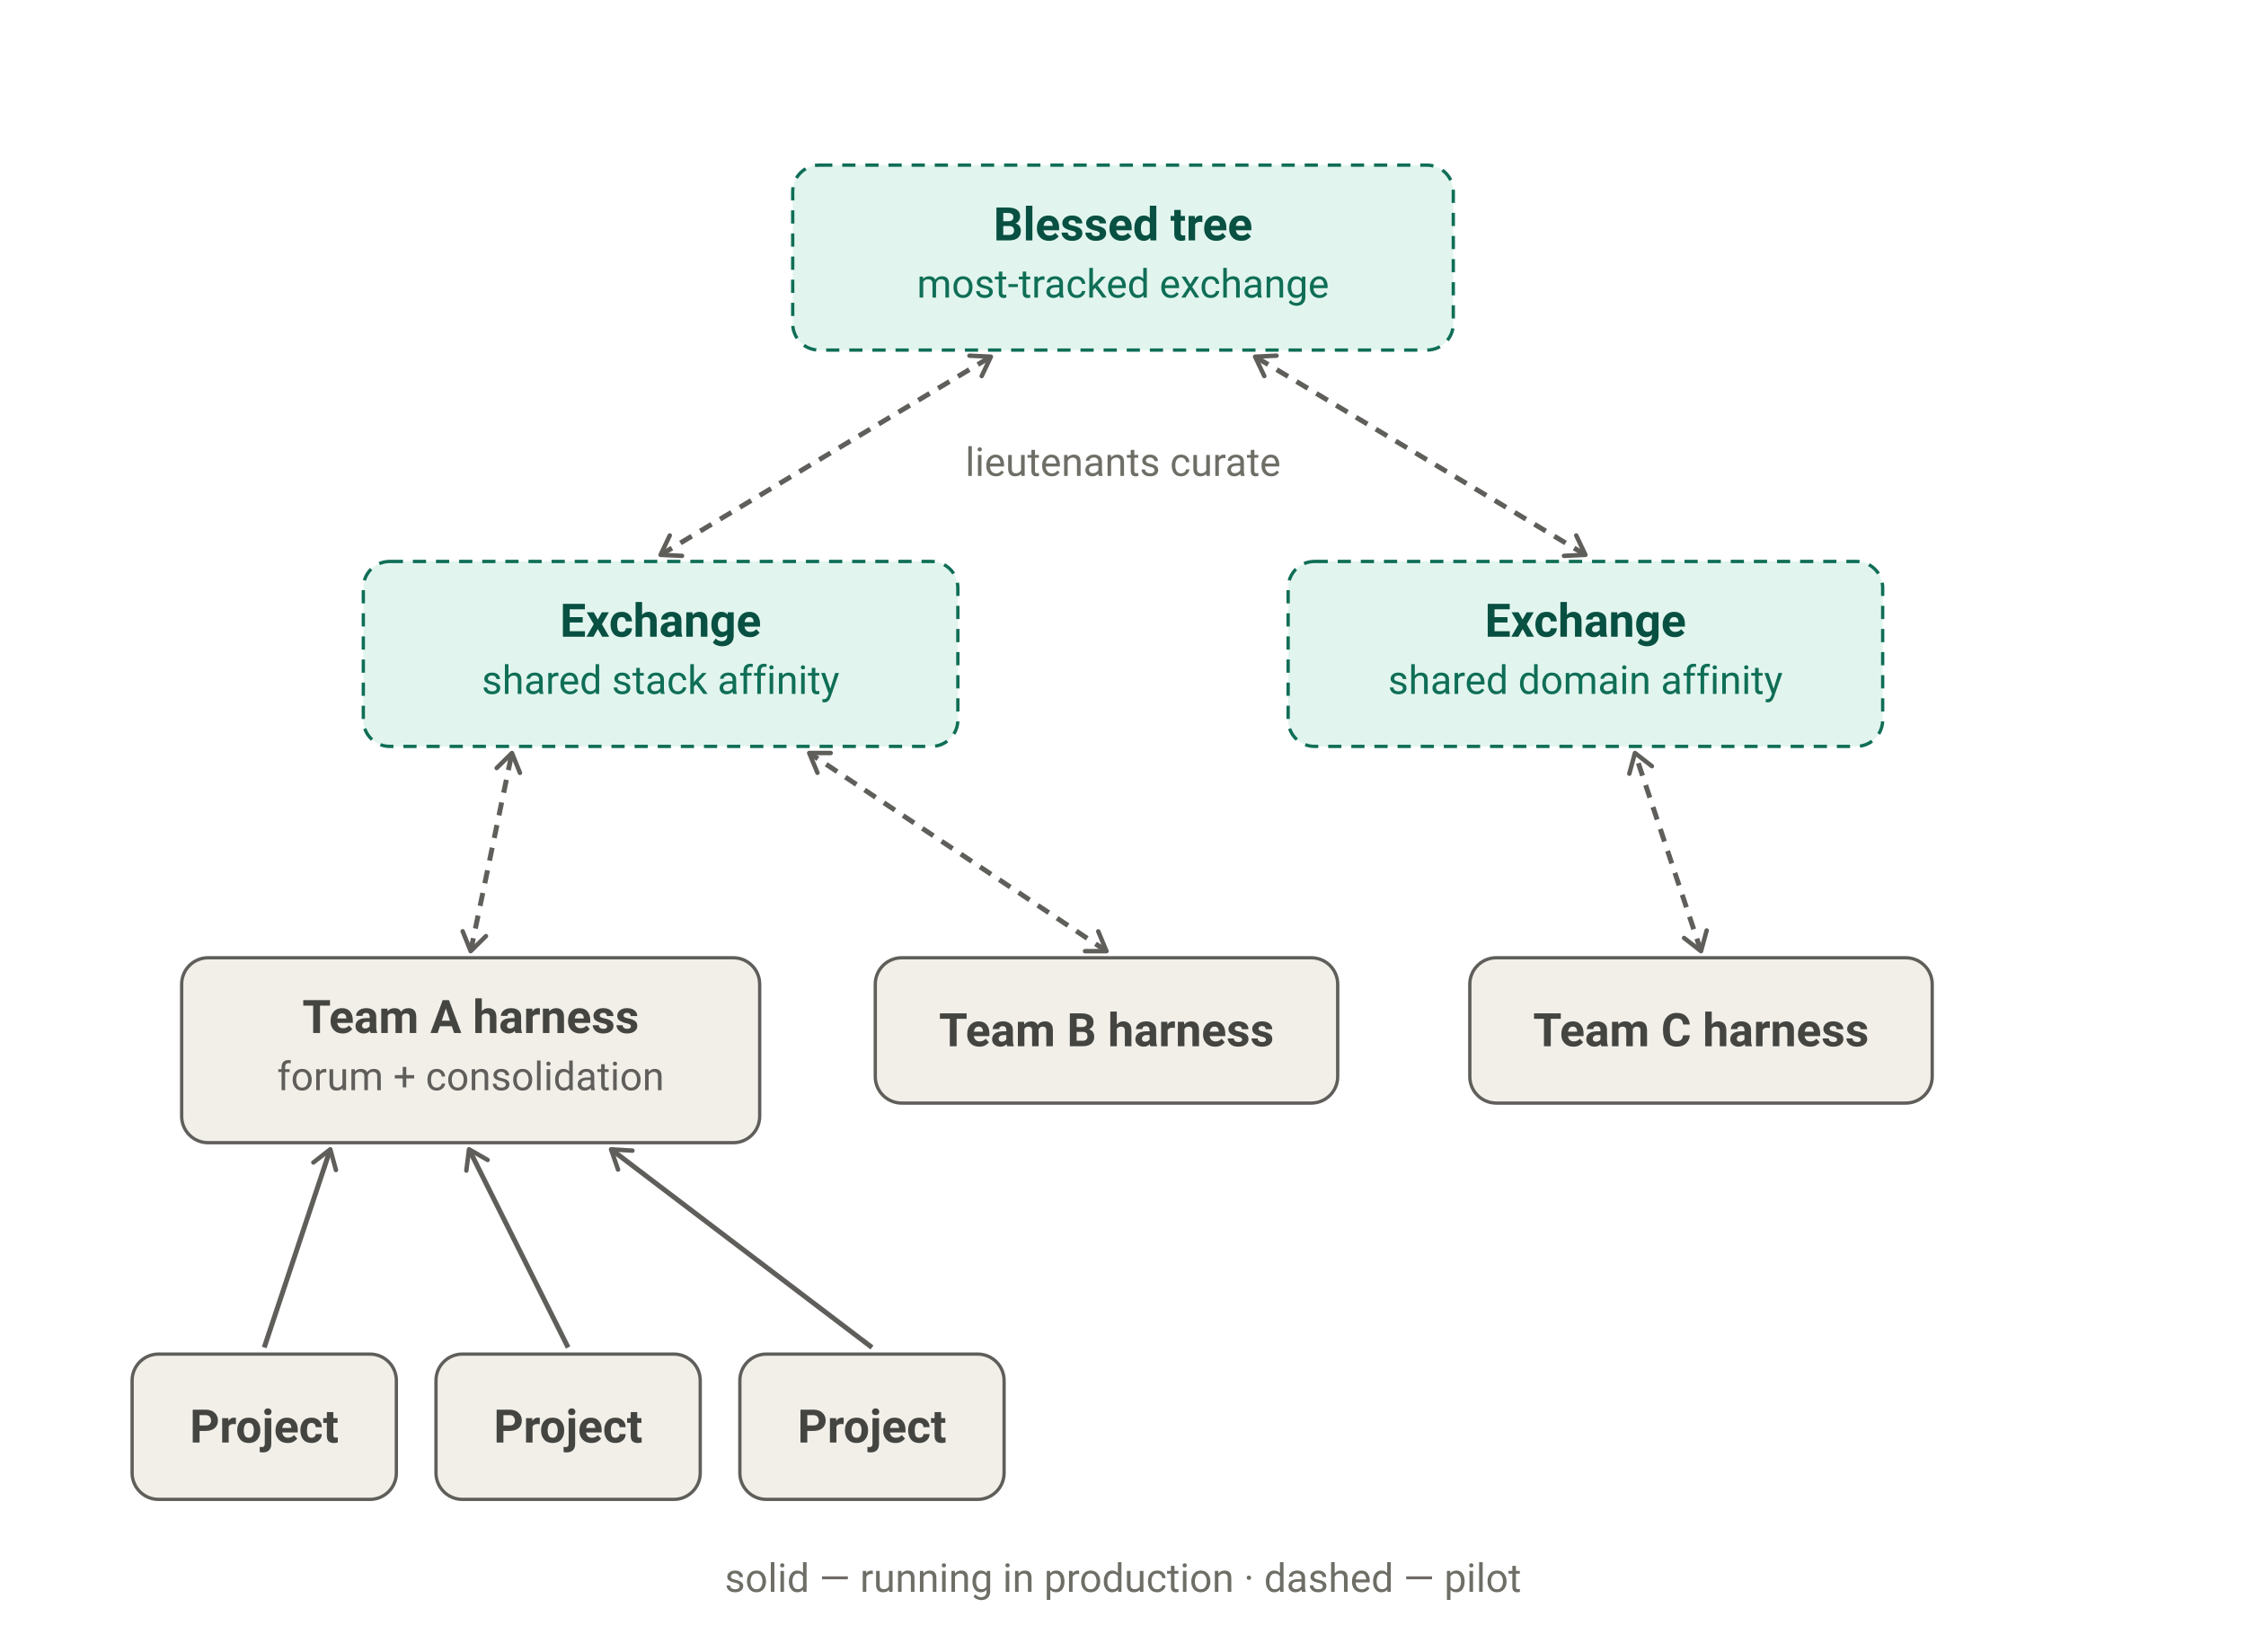
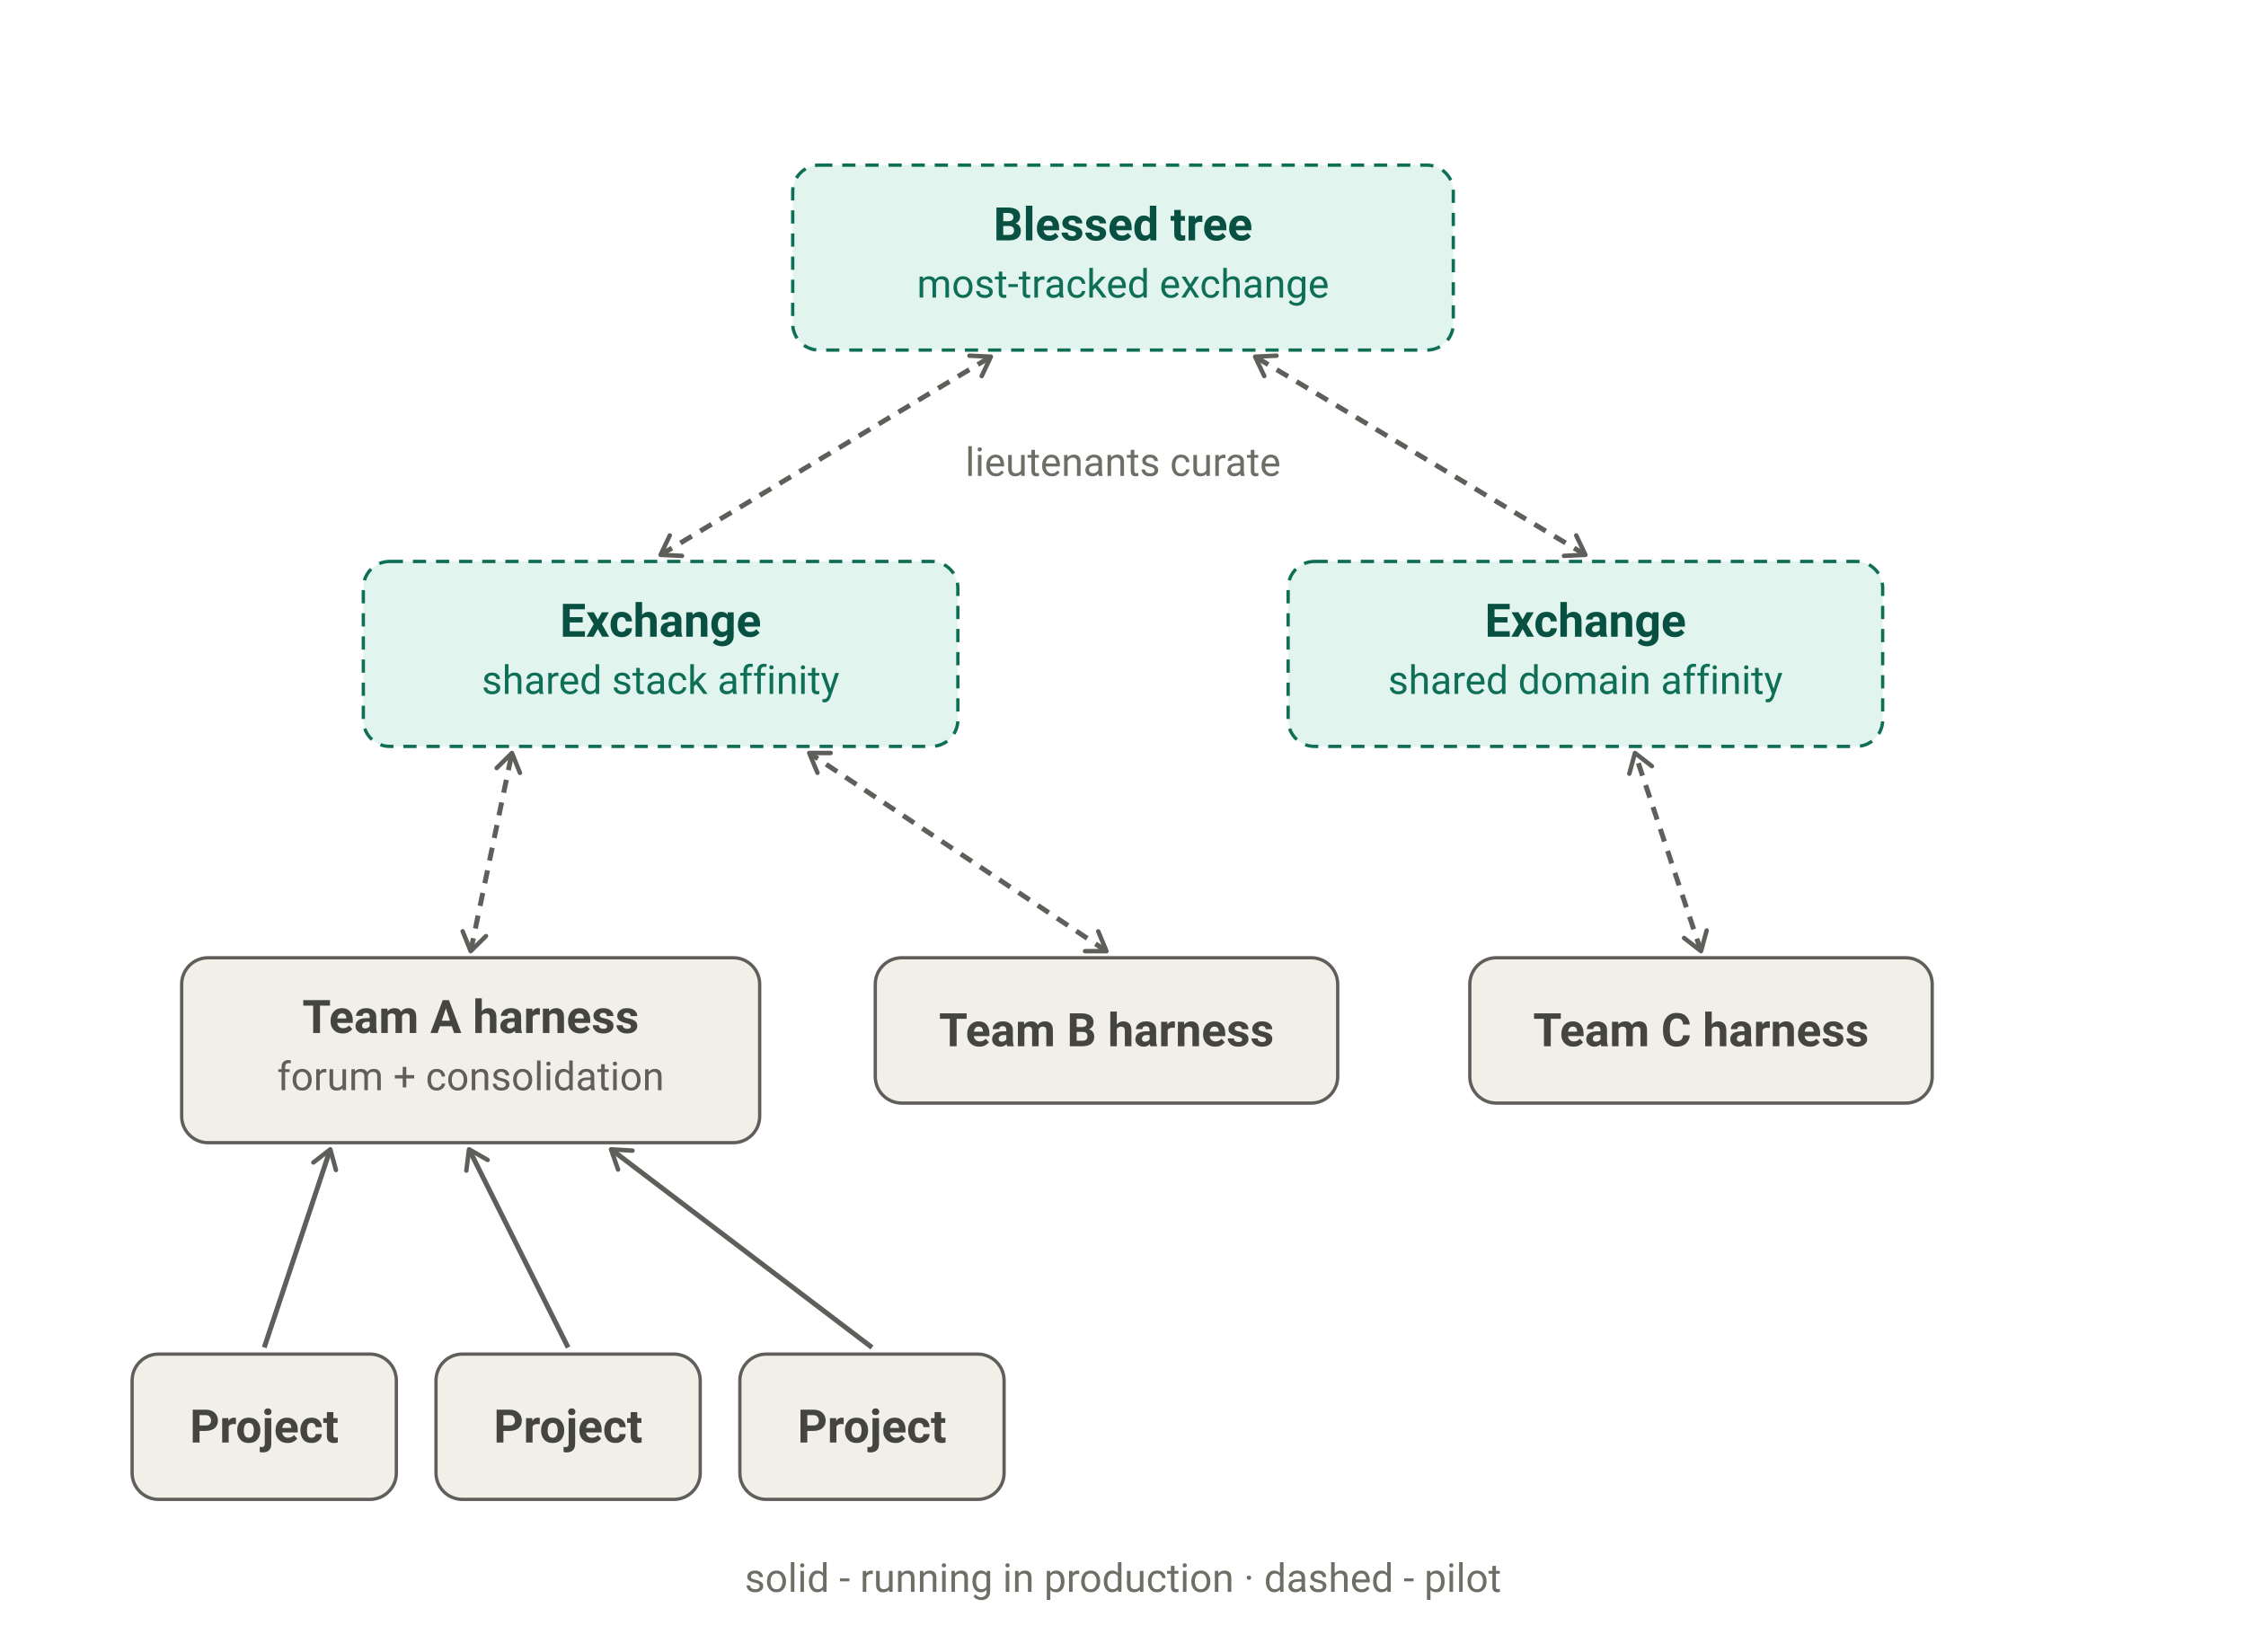
<svg xmlns="http://www.w3.org/2000/svg" width="680" viewBox="0 0 680 500" role="img">
  <style>
text{font-family:ui-sans-serif,system-ui,-apple-system,"Segoe UI",Roboto,sans-serif}
.th{font-size:14px;font-weight:600}
.ts{font-size:12px;font-weight:400}
.tm{fill:#6E6D66}
.arr{fill:none;stroke:#5F5E5A;stroke-width:1.5}
.mk{fill:none;stroke:#5F5E5A;stroke-width:1.5;stroke-linecap:round;stroke-linejoin:round}
.teal rect{fill:#E1F5EE;stroke:#0F6E56;stroke-width:1}
.teal .th{fill:#085041}
.teal .ts{fill:#0F6E56}
.gray rect{fill:#F1EFE8;stroke:#5F5E5A;stroke-width:1}
.gray .th{fill:#444441}
.gray .ts{fill:#5F5E5A}
@media (prefers-color-scheme:dark){
.tm{fill:#A8A69D}
.arr{stroke:#B4B2A9}
.mk{stroke:#B4B2A9}
.teal rect{fill:#085041;stroke:#5DCAA5}
.teal .th{fill:#9FE1CB}
.teal .ts{fill:#5DCAA5}
.gray rect{fill:#444441;stroke:#B4B2A9}
.gray .th{fill:#D3D1C7}
.gray .ts{fill:#B4B2A9}
}
</style>
  <defs>
    <marker id="arrow" viewBox="0 0 10 10" refX="8" refY="5" markerWidth="6" markerHeight="6" orient="auto-start-reverse">
      <path class="mk" d="M2 1L8 5L2 9" />
    </marker>
  </defs>
  <g class="teal">
    <rect x="240" y="50" width="200" height="56" rx="8" stroke-dasharray="4 3" />
    <text class="th" x="340" y="68" text-anchor="middle" dominant-baseline="central">Blessed tree</text>
    <text class="ts" x="340" y="86" text-anchor="middle" dominant-baseline="central">most-tracked exchange</text>
  </g>
  <line class="arr" x1="200" y1="168" x2="300" y2="108" stroke-dasharray="4 3" marker-start="url(#arrow)" marker-end="url(#arrow)" />
  <line class="arr" x1="480" y1="168" x2="380" y2="108" stroke-dasharray="4 3" marker-start="url(#arrow)" marker-end="url(#arrow)" />
  <text class="ts tm" x="340" y="140" text-anchor="middle" dominant-baseline="central">lieutenants curate</text>
  <g class="teal">
    <rect x="110" y="170" width="180" height="56" rx="8" stroke-dasharray="4 3" />
    <text class="th" x="200" y="188" text-anchor="middle" dominant-baseline="central">Exchange</text>
    <text class="ts" x="200" y="206" text-anchor="middle" dominant-baseline="central">shared stack affinity</text>
  </g>
  <g class="teal">
    <rect x="390" y="170" width="180" height="56" rx="8" stroke-dasharray="4 3" />
    <text class="th" x="480" y="188" text-anchor="middle" dominant-baseline="central">Exchange</text>
    <text class="ts" x="480" y="206" text-anchor="middle" dominant-baseline="central">shared domain affinity</text>
  </g>
  <line class="arr" x1="142.5" y1="288" x2="155" y2="228" stroke-dasharray="4 3" marker-start="url(#arrow)" marker-end="url(#arrow)" />
  <line class="arr" x1="335" y1="288" x2="245" y2="228" stroke-dasharray="4 3" marker-start="url(#arrow)" marker-end="url(#arrow)" />
  <line class="arr" x1="515" y1="288" x2="495" y2="228" stroke-dasharray="4 3" marker-start="url(#arrow)" marker-end="url(#arrow)" />
  <g class="gray">
    <rect x="55" y="290" width="175" height="56" rx="8" />
    <text class="th" x="142.5" y="308" text-anchor="middle" dominant-baseline="central">Team A harness</text>
    <text class="ts" x="142.5" y="326" text-anchor="middle" dominant-baseline="central">forum + consolidation</text>
  </g>
  <g class="gray">
    <rect x="265" y="290" width="140" height="44" rx="8" />
    <text class="th" x="335" y="312" text-anchor="middle" dominant-baseline="central">Team B harness</text>
  </g>
  <g class="gray">
    <rect x="445" y="290" width="140" height="44" rx="8" />
    <text class="th" x="515" y="312" text-anchor="middle" dominant-baseline="central">Team C harness</text>
  </g>
  <line class="arr" x1="80" y1="408" x2="100" y2="348" marker-end="url(#arrow)" />
  <line class="arr" x1="172" y1="408" x2="142" y2="348" marker-end="url(#arrow)" />
  <line class="arr" x1="264" y1="408" x2="185" y2="348" marker-end="url(#arrow)" />
  <g class="gray">
    <rect x="40" y="410" width="80" height="44" rx="8" />
    <text class="th" x="80" y="432" text-anchor="middle" dominant-baseline="central">Project</text>
  </g>
  <g class="gray">
    <rect x="132" y="410" width="80" height="44" rx="8" />
    <text class="th" x="172" y="432" text-anchor="middle" dominant-baseline="central">Project</text>
  </g>
  <g class="gray">
    <rect x="224" y="410" width="80" height="44" rx="8" />
    <text class="th" x="264" y="432" text-anchor="middle" dominant-baseline="central">Project</text>
  </g>
-   <text class="ts tm" x="340" y="482" text-anchor="middle">solid — running in production · dashed — pilot</text>
+   <text class="ts tm" x="340" y="482" text-anchor="middle">solid - running in production · dashed - pilot</text>
</svg>
